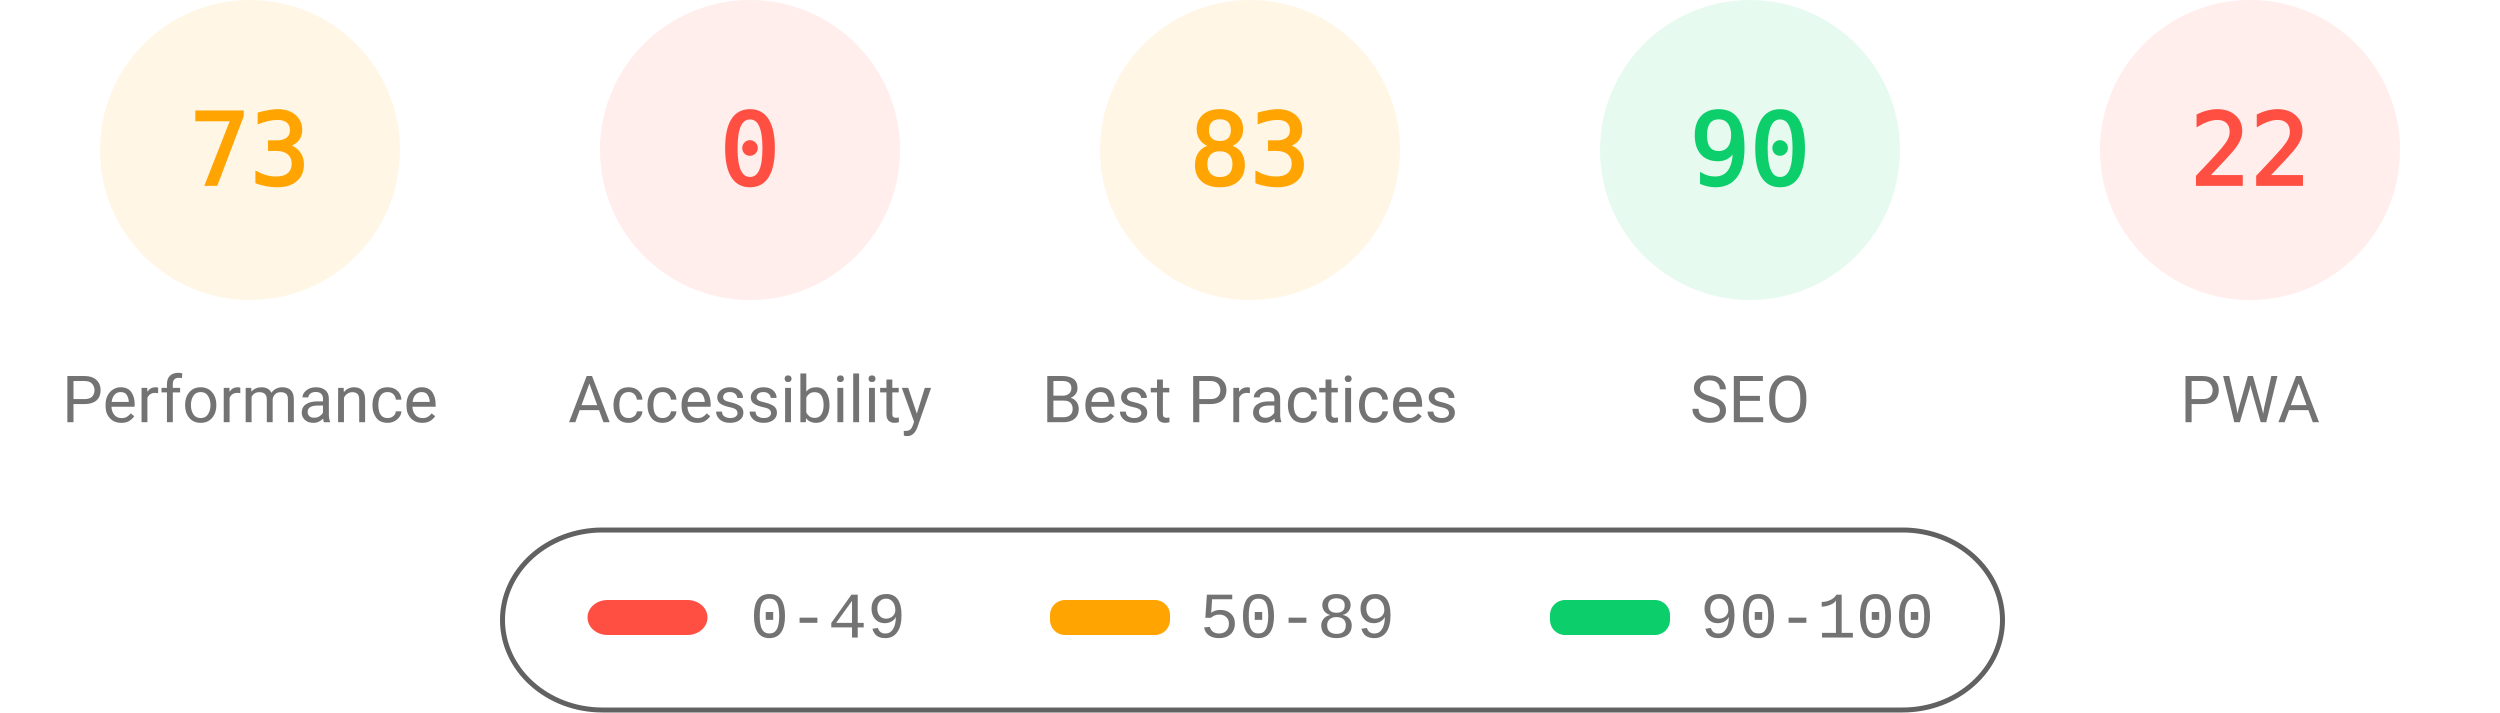
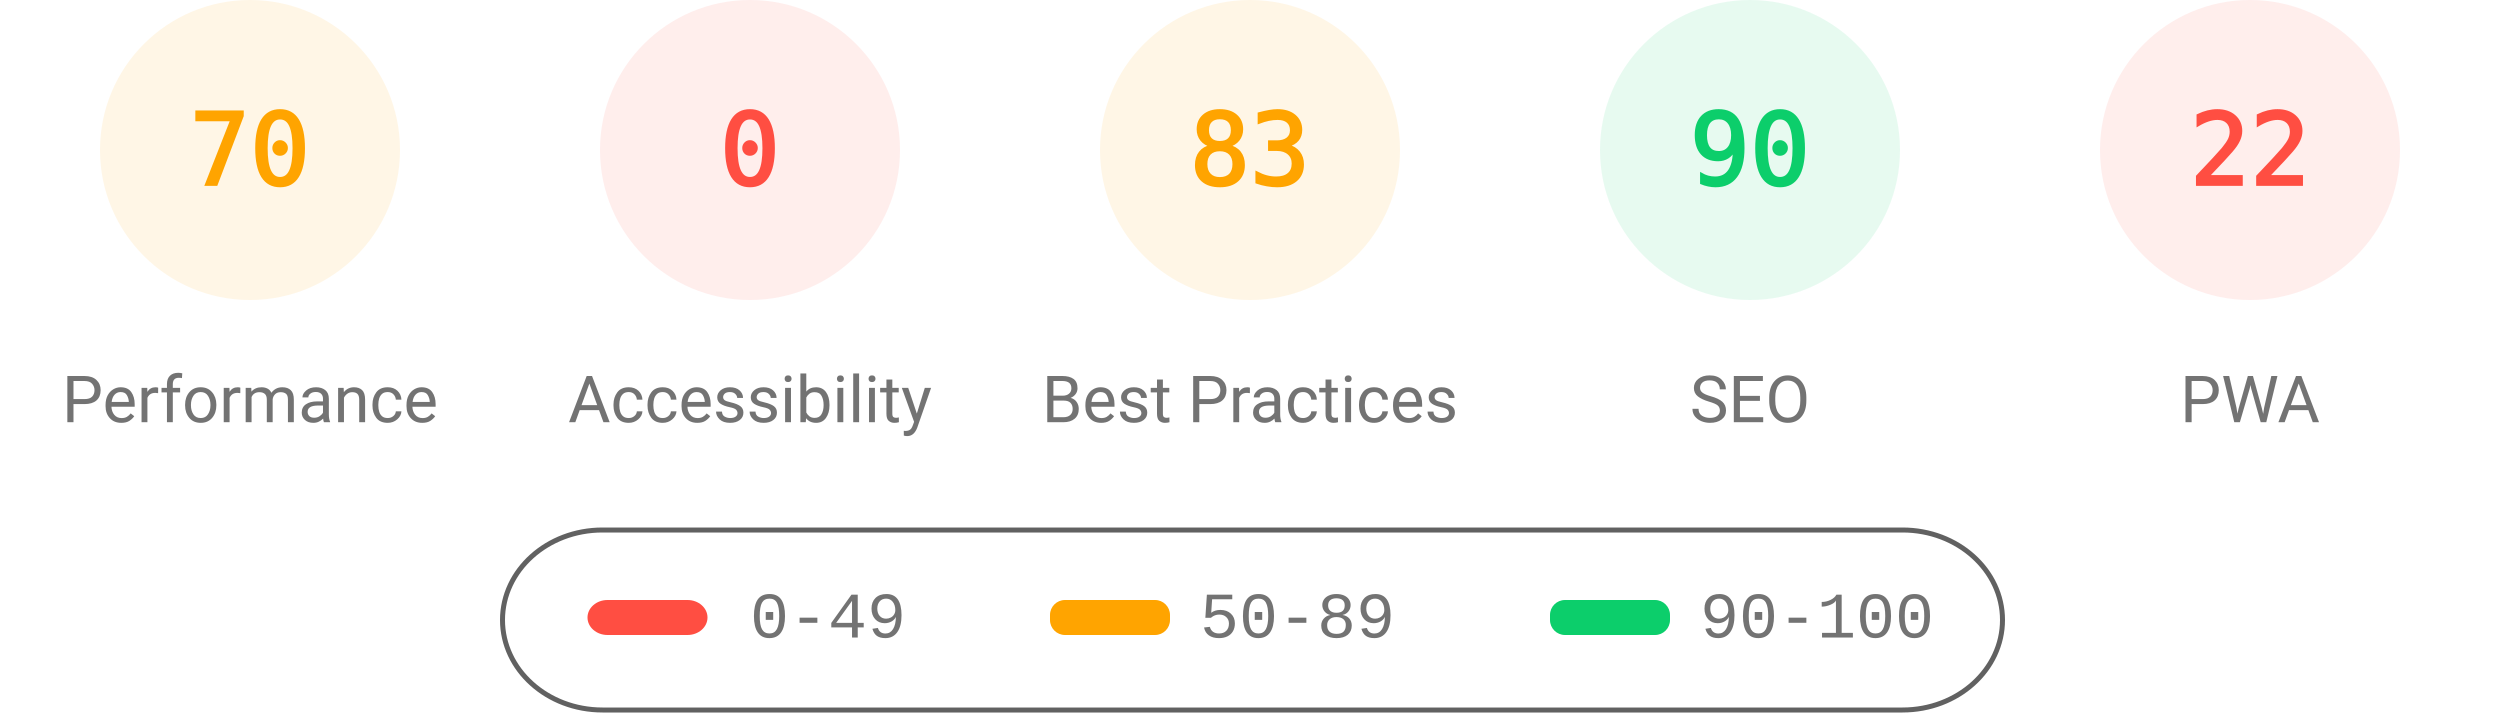
<svg xmlns="http://www.w3.org/2000/svg" fill="none" width="1000" height="285">
  <style>.gauge-base{opacity:.1}.gauge-arc{fill:none;animation-delay:250ms;stroke-linecap:round;transform:rotate(-90deg);transform-origin:100px 60px;animation:load-gauge 1s ease forwards}.guage-text{font-size:40px;font-family:monospace;text-align:center}.guage-red{color:#ff4e42;fill:#ff4e42;stroke:#ff4e42}.guage-orange{color:#ffa400;fill:#ffa400;stroke:#ffa400}.guage-green{color:#0cce6b;fill:#0cce6b;stroke:#0cce6b}.guage-undefined{color:#5c5c5c;fill:#5c5c5c;stroke:#5c5c5c}.guage-title{color:#737373;fill:#737373;stroke:none;font-size:26px;line-height:26px;font-family:Roboto,Halvetica,Arial,sans-serif}@keyframes load-gauge{from{stroke-dasharray:0 352.858}}</style>
  <svg class="guage-div guage-perf guage-orange" viewBox="0 0 200 200" width="200" height="200">
    <circle class="gauge-base" r="56" cx="100" cy="60" stroke-width="8" />
-     <circle class="gauge-arc guage-arc-1" r="56" cx="100" cy="60" stroke-width="8" style="stroke-dasharray:256.856,351.858" />
-     <text class="guage-text" x="100" y="60" alignment-baseline="central" dominant-baseline="central" text-anchor="middle">73</text>
+     <circle class="gauge-arc guage-arc-1" r="56" cx="100" cy="60" stroke-width="8" style="stroke-dasharray:246.301,351.858" />
+     <text class="guage-text" x="100" y="60" alignment-baseline="central" dominant-baseline="central" text-anchor="middle">70</text>
    <text class="guage-title" x="100" y="160" alignment-baseline="central" dominant-baseline="central" text-anchor="middle">Performance</text>
  </svg>
  <svg class="guage-div guage-acc guage-red" viewBox="0 0 200 200" width="200" height="200" x="200">
    <circle class="gauge-base" r="56" cx="100" cy="60" stroke-width="8" />
    <circle class="gauge-arc guage-arc-2" r="56" cx="100" cy="60" stroke-width="8" style="stroke-dasharray:0,351.858" />
    <text class="guage-text" x="100" y="60" alignment-baseline="central" dominant-baseline="central" text-anchor="middle">0</text>
    <text class="guage-title" x="100" y="160" alignment-baseline="central" dominant-baseline="central" text-anchor="middle">Accessibility</text>
  </svg>
  <svg class="guage-div guage-best guage-orange" viewBox="0 0 200 200" width="200" height="200" x="400">
    <circle class="gauge-base" r="56" cx="100" cy="60" stroke-width="8" />
    <circle class="gauge-arc guage-arc-3" r="56" cx="100" cy="60" stroke-width="8" style="stroke-dasharray:292.042,351.858" />
    <text class="guage-text" x="100" y="60" alignment-baseline="central" dominant-baseline="central" text-anchor="middle">83</text>
    <text class="guage-title" x="100" y="160" alignment-baseline="central" dominant-baseline="central" text-anchor="middle">Best Practices</text>
  </svg>
  <svg class="guage-div guage-seo guage-green" viewBox="0 0 200 200" width="200" height="200" x="600">
    <circle class="gauge-base" r="56" cx="100" cy="60" stroke-width="8" />
    <circle class="gauge-arc guage-arc-4" r="56" cx="100" cy="60" stroke-width="8" style="stroke-dasharray:316.672,351.858" />
    <text class="guage-text" x="100" y="60" alignment-baseline="central" dominant-baseline="central" text-anchor="middle">90</text>
    <text class="guage-title" x="100" y="160" alignment-baseline="central" dominant-baseline="central" text-anchor="middle">SEO</text>
  </svg>
  <svg class="guage-div guage-pwa guage-red" viewBox="0 0 200 200" width="200" height="200" x="800">
    <circle class="gauge-base" r="56" cx="100" cy="60" stroke-width="8" />
    <circle class="gauge-arc guage-arc-4" r="56" cx="100" cy="60" stroke-width="8" style="stroke-dasharray:77.409,351.858" />
    <text class="guage-text" x="100" y="60" alignment-baseline="central" dominant-baseline="central" text-anchor="middle">22</text>
    <text class="guage-title" x="100" y="160" alignment-baseline="central" dominant-baseline="central" text-anchor="middle">PWA</text>
  </svg>
  <svg width="604" height="76" x="200" y="210">
    <path fill="none" id="canvas_background" d="M-1-1h604v80H-1z" />
    <rect fill-opacity="0" stroke="#616161" stroke-width="2" rx="40" id="svg_2" height="72" width="600" y="2" x="1" fill="#000" />
    <rect stroke="#000" rx="8" id="svg_3" height="14" width="48" y="30" x="35" stroke-opacity="null" stroke-width="0" fill="#ff4e42" />
    <rect stroke="#000" rx="6" id="svg_4" height="14" width="48" y="30" x="220" stroke-opacity="null" stroke-width="0" fill="#ffa400" />
    <rect stroke="#000" rx="6" id="svg_5" height="14" width="48" y="30" x="420" stroke-opacity="null" stroke-width="0" fill="#0cce6b" />
    <text xml:space="preserve" text-anchor="start" font-family="'Courier New', Courier, monospace" font-size="26" id="svg_6" y="45" x="100" stroke-opacity="null" stroke-width="0" stroke="#000" fill="#737373">0-49</text>
    <text xml:space="preserve" text-anchor="start" font-family="'Courier New', Courier, monospace" font-size="26" id="svg_7" y="45" x="280" stroke-opacity="null" stroke-width="0" stroke="#000" fill="#737373">50-89</text>
    <text xml:space="preserve" text-anchor="start" font-family="'Courier New', Courier, monospace" font-size="26" id="svg_8" y="45" x="480" stroke-opacity="null" stroke-width="0" stroke="#000" fill="#737373">90-100</text>
  </svg>
</svg>
